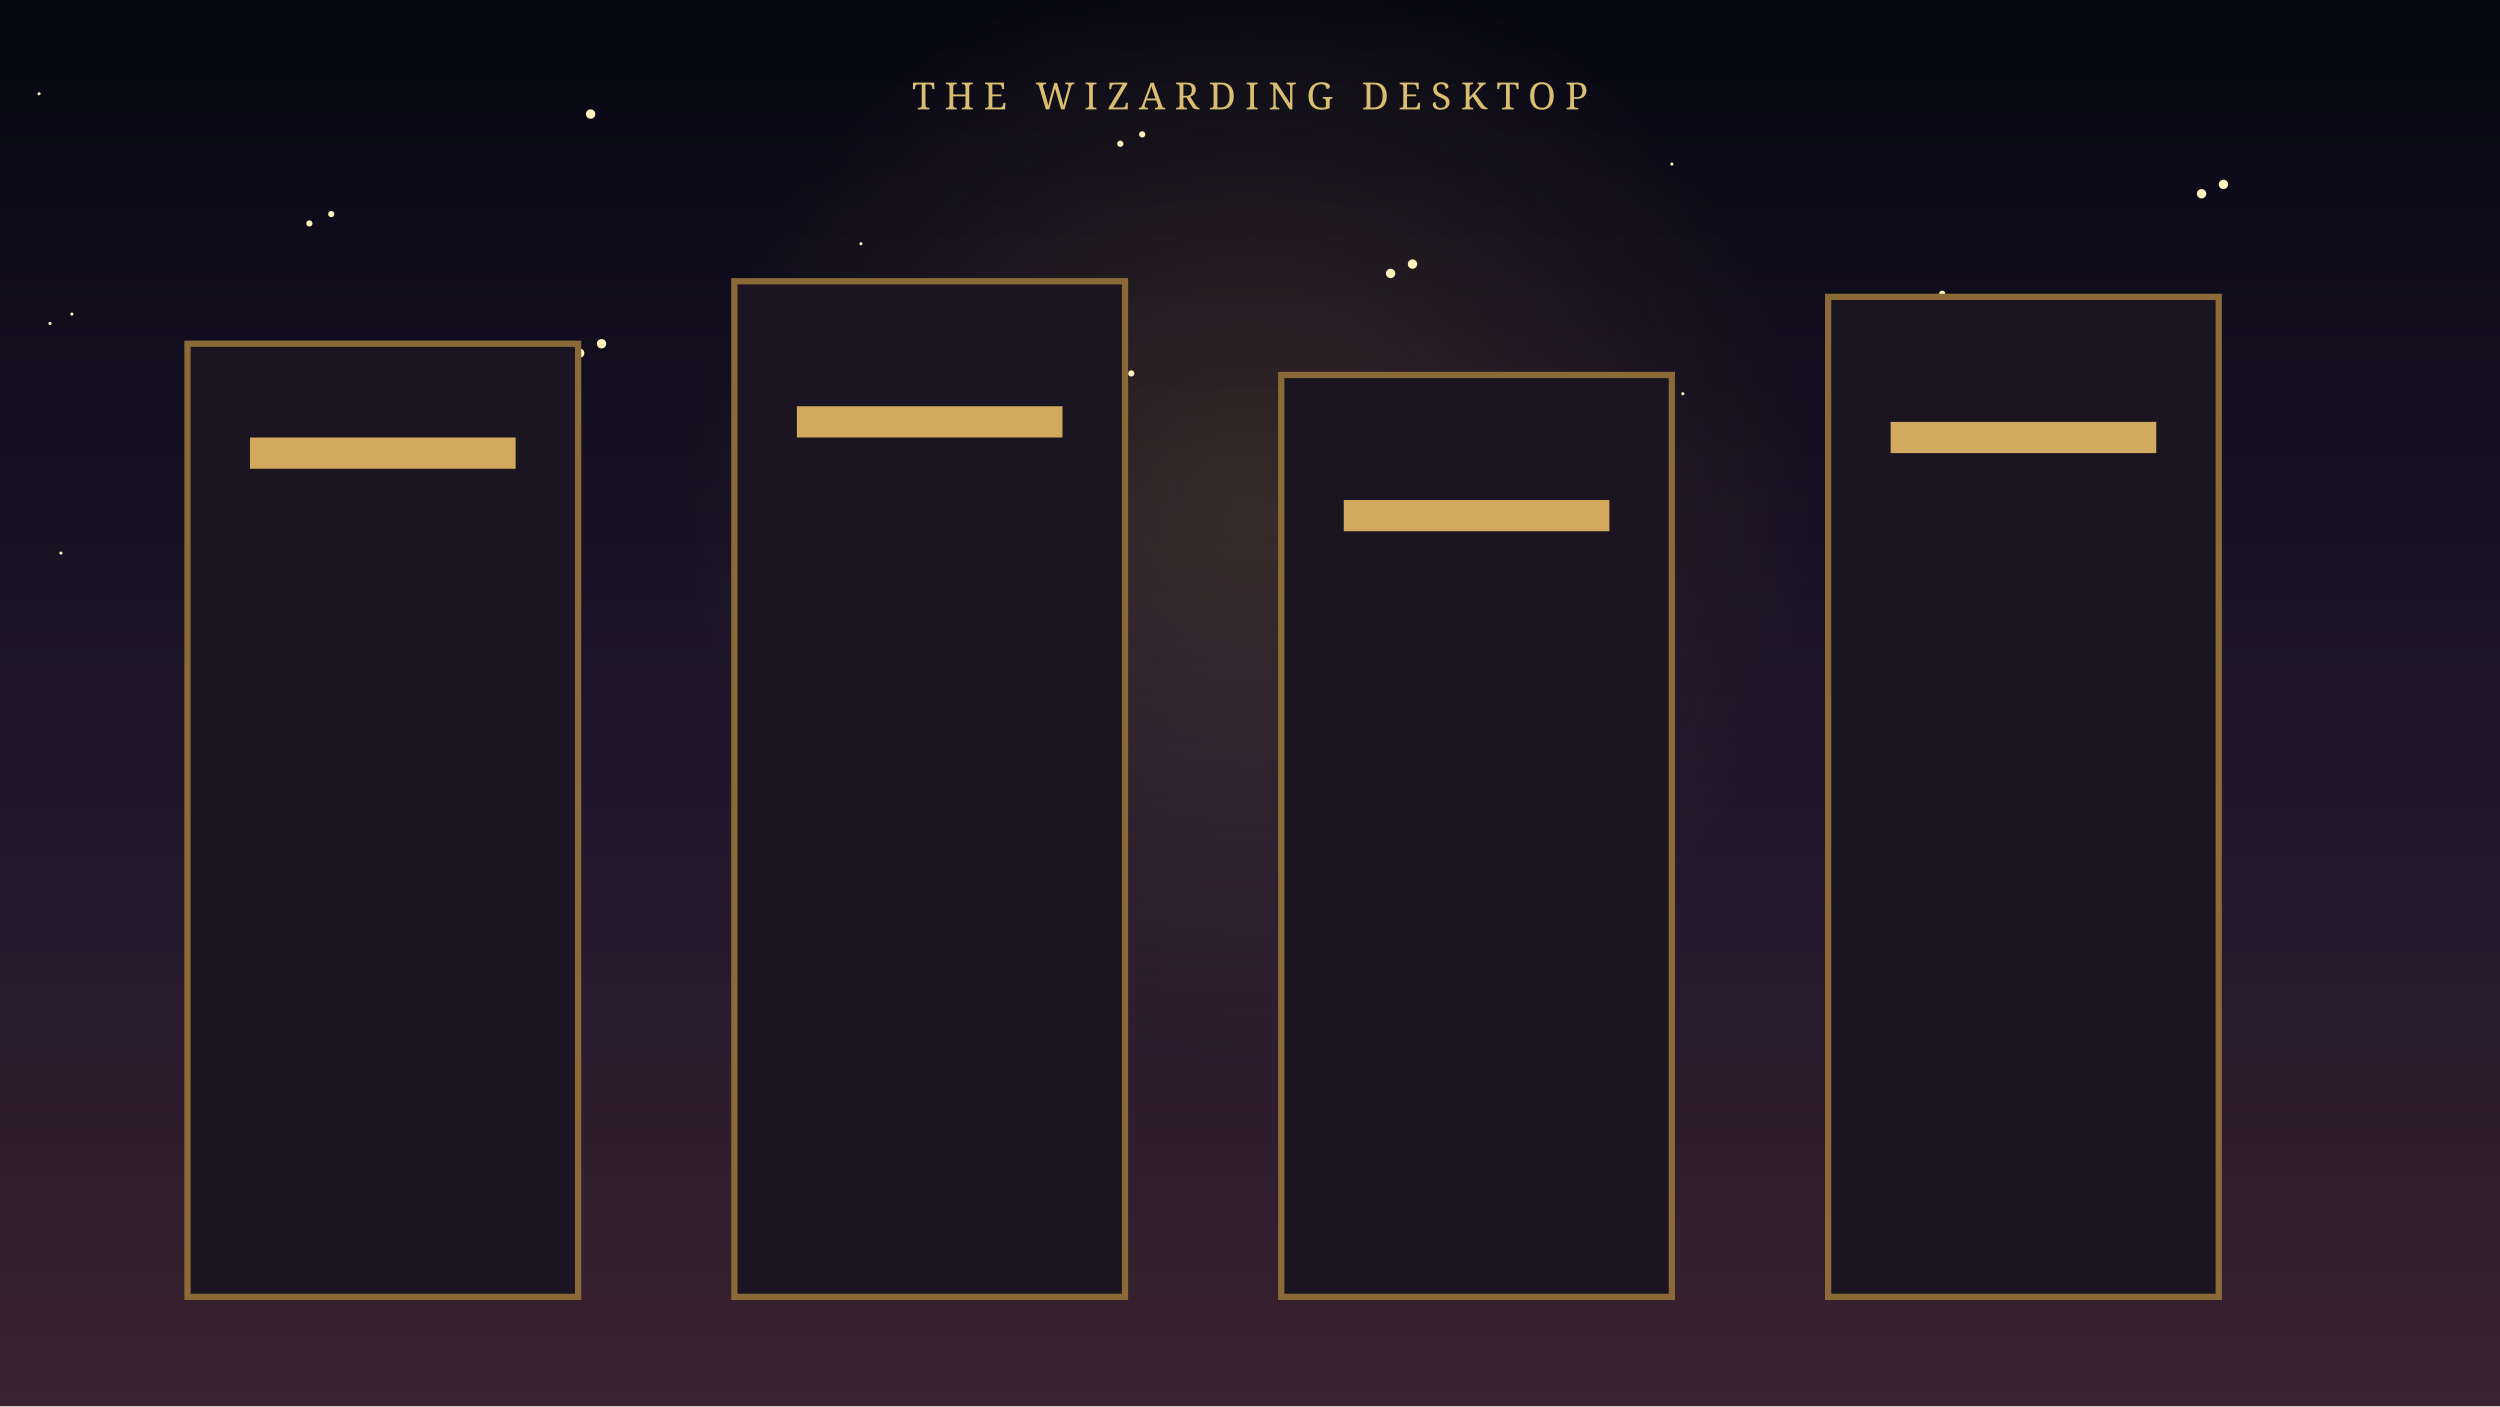
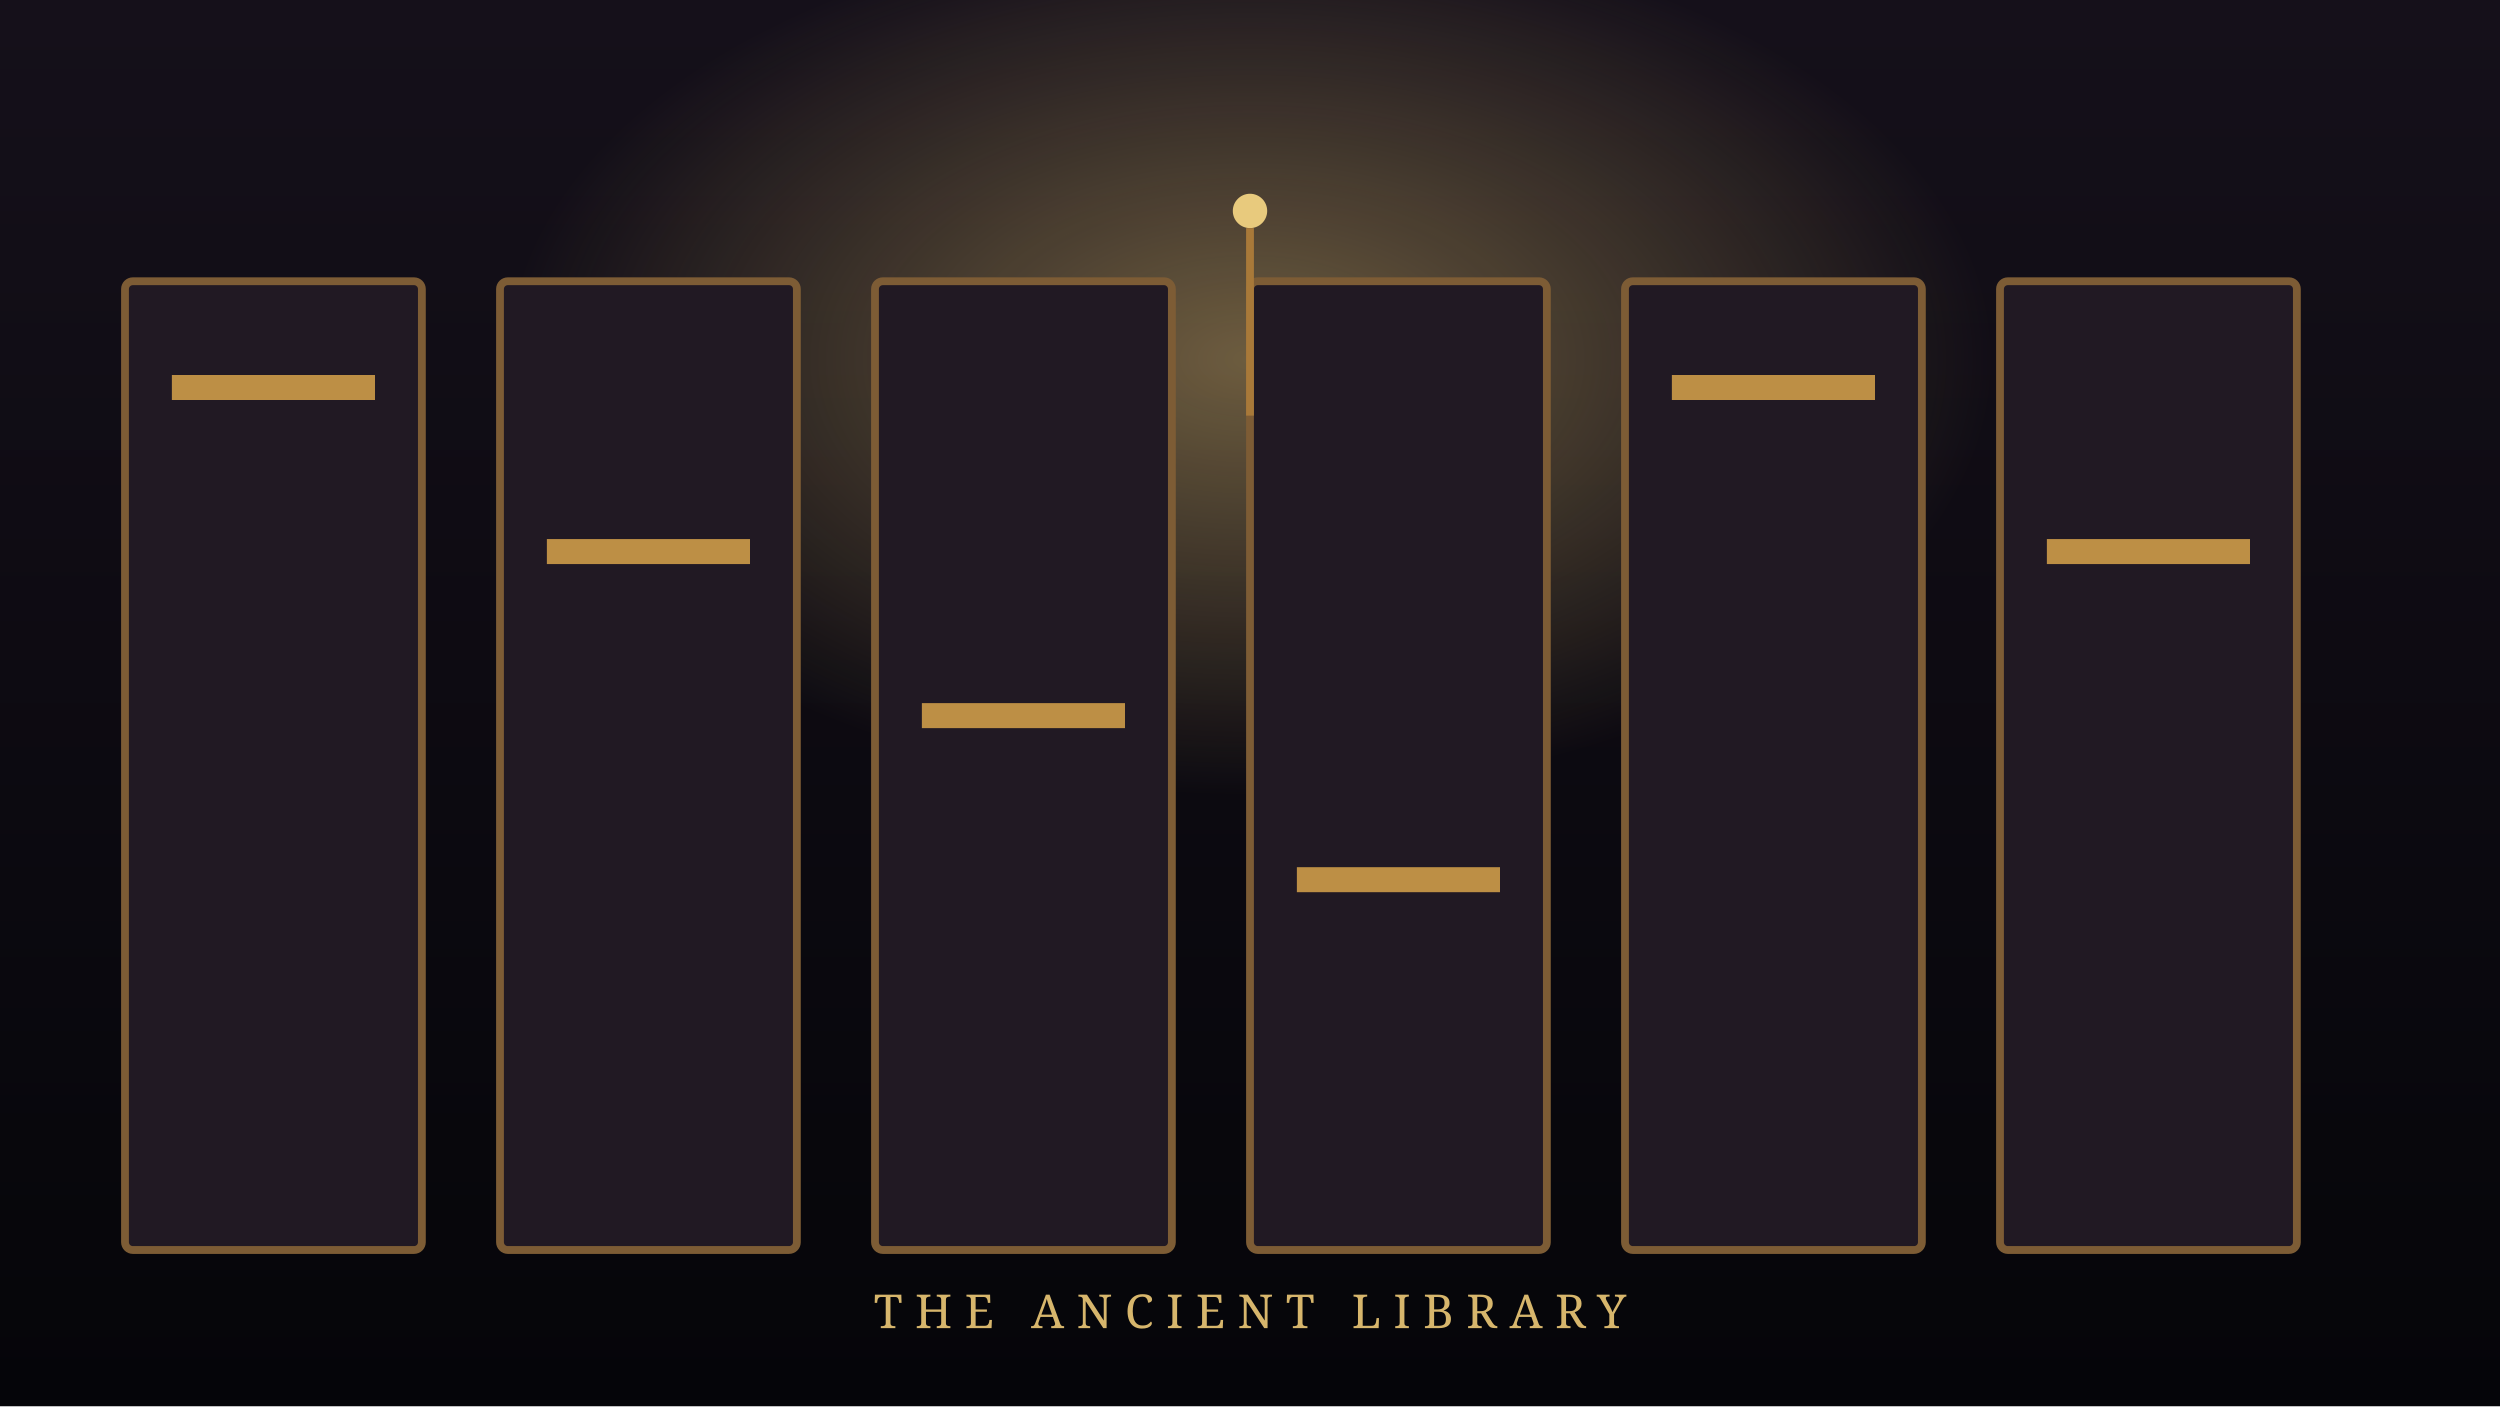
<svg xmlns="http://www.w3.org/2000/svg" viewBox="0 0 1600 900">
  <defs>
-     <linearGradient id="sky" x1="0" y1="0" x2="0" y2="1">
-       <stop stop-color="#070713" />
-       <stop offset=".55" stop-color="#20162c" />
-       <stop offset="1" stop-color="#3a2230" />
+     <linearGradient id="bg" x2="0" y2="1">
+       <stop stop-color="#15101a" />
+       <stop offset="1" stop-color="#050509" />
    </linearGradient>
-     <radialGradient id="mist">
-       <stop stop-color="#c9a24b" stop-opacity=".18" />
-       <stop offset="1" stop-color="#c9a24b" stop-opacity="0" />
+     <radialGradient id="lamp">
+       <stop stop-color="#f7d37d" stop-opacity=".4" />
+       <stop offset="1" stop-color="#f7d37d" stop-opacity="0" />
    </radialGradient>
  </defs>
-   <rect width="1600" height="900" fill="url(#sky)" />
-   <circle cx="800" cy="330" r="360" fill="url(#mist)" />
-   <g fill="#fff2bd">
-     <circle cx="25" cy="60" r="1" />
-     <circle cx="198" cy="143" r="2" />
-     <circle cx="371" cy="226" r="3" />
-     <circle cx="544" cy="309" r="1" />
-     <circle cx="717" cy="92" r="2" />
-     <circle cx="890" cy="175" r="3" />
-     <circle cx="1063" cy="258" r="1" />
-     <circle cx="1236" cy="341" r="2" />
-     <circle cx="1409" cy="124" r="3" />
-     <circle cx="32" cy="207" r="1" />
-     <circle cx="205" cy="290" r="2" />
-     <circle cx="378" cy="73" r="3" />
-     <circle cx="551" cy="156" r="1" />
-     <circle cx="724" cy="239" r="2" />
-     <circle cx="897" cy="322" r="3" />
-     <circle cx="1070" cy="105" r="1" />
-     <circle cx="1243" cy="188" r="2" />
-     <circle cx="1416" cy="271" r="3" />
-     <circle cx="39" cy="354" r="1" />
-     <circle cx="212" cy="137" r="2" />
-     <circle cx="385" cy="220" r="3" />
-     <circle cx="558" cy="303" r="1" />
-     <circle cx="731" cy="86" r="2" />
-     <circle cx="904" cy="169" r="3" />
-     <circle cx="1077" cy="252" r="1" />
-     <circle cx="1250" cy="335" r="2" />
-     <circle cx="1423" cy="118" r="3" />
-     <circle cx="46" cy="201" r="1" />
+   <rect width="1600" height="900" fill="url(#bg)" />
+   <ellipse cx="800" cy="230" rx="480" ry="280" fill="url(#lamp)" />
+   <g fill="#211923" stroke="#7d5c35" stroke-width="5">
+     <rect x="80" y="180" width="190" height="620" rx="5" />
+     <rect x="320" y="180" width="190" height="620" rx="5" />
+     <rect x="560" y="180" width="190" height="620" rx="5" />
+     <rect x="800" y="180" width="190" height="620" rx="5" />
+     <rect x="1040" y="180" width="190" height="620" rx="5" />
+     <rect x="1280" y="180" width="190" height="620" rx="5" />
  </g>
-   <g fill="#1a1520" stroke="#8c6a38" stroke-width="4">
-     <rect x="120" y="220" width="250" height="610" />
-     <rect x="470" y="180" width="250" height="650" />
-     <rect x="820" y="240" width="250" height="590" />
-     <rect x="1170" y="190" width="250" height="640" />
+   <g fill="#bd8f45">
+     <rect x="110" y="240" width="130" height="16" />
+     <rect x="350" y="345" width="130" height="16" />
+     <rect x="590" y="450" width="130" height="16" />
+     <rect x="830" y="555" width="130" height="16" />
+     <rect x="1070" y="240" width="130" height="16" />
+     <rect x="1310" y="345" width="130" height="16" />
  </g>
-   <g fill="#d2a95d">
-     <rect x="160" y="280" width="170" height="20" />
-     <rect x="510" y="260" width="170" height="20" />
-     <rect x="860" y="320" width="170" height="20" />
-     <rect x="1210" y="270" width="170" height="20" />
+   <g fill="#e8ca7d">
+     <circle cx="800" cy="135" r="11" />
+     <path d="M800 146v120" stroke="#a87939" stroke-width="5" />
  </g>
-   <text x="800" y="70" text-anchor="middle" fill="#d9bd70" font-size="24" font-family="Georgia,serif" letter-spacing="6">THE WIZARDING DESKTOP</text>
+   <text x="800" y="850" text-anchor="middle" fill="#d7b66c" font-size="30" font-family="Cinzel,serif" letter-spacing="8">THE ANCIENT LIBRARY</text>
</svg>
